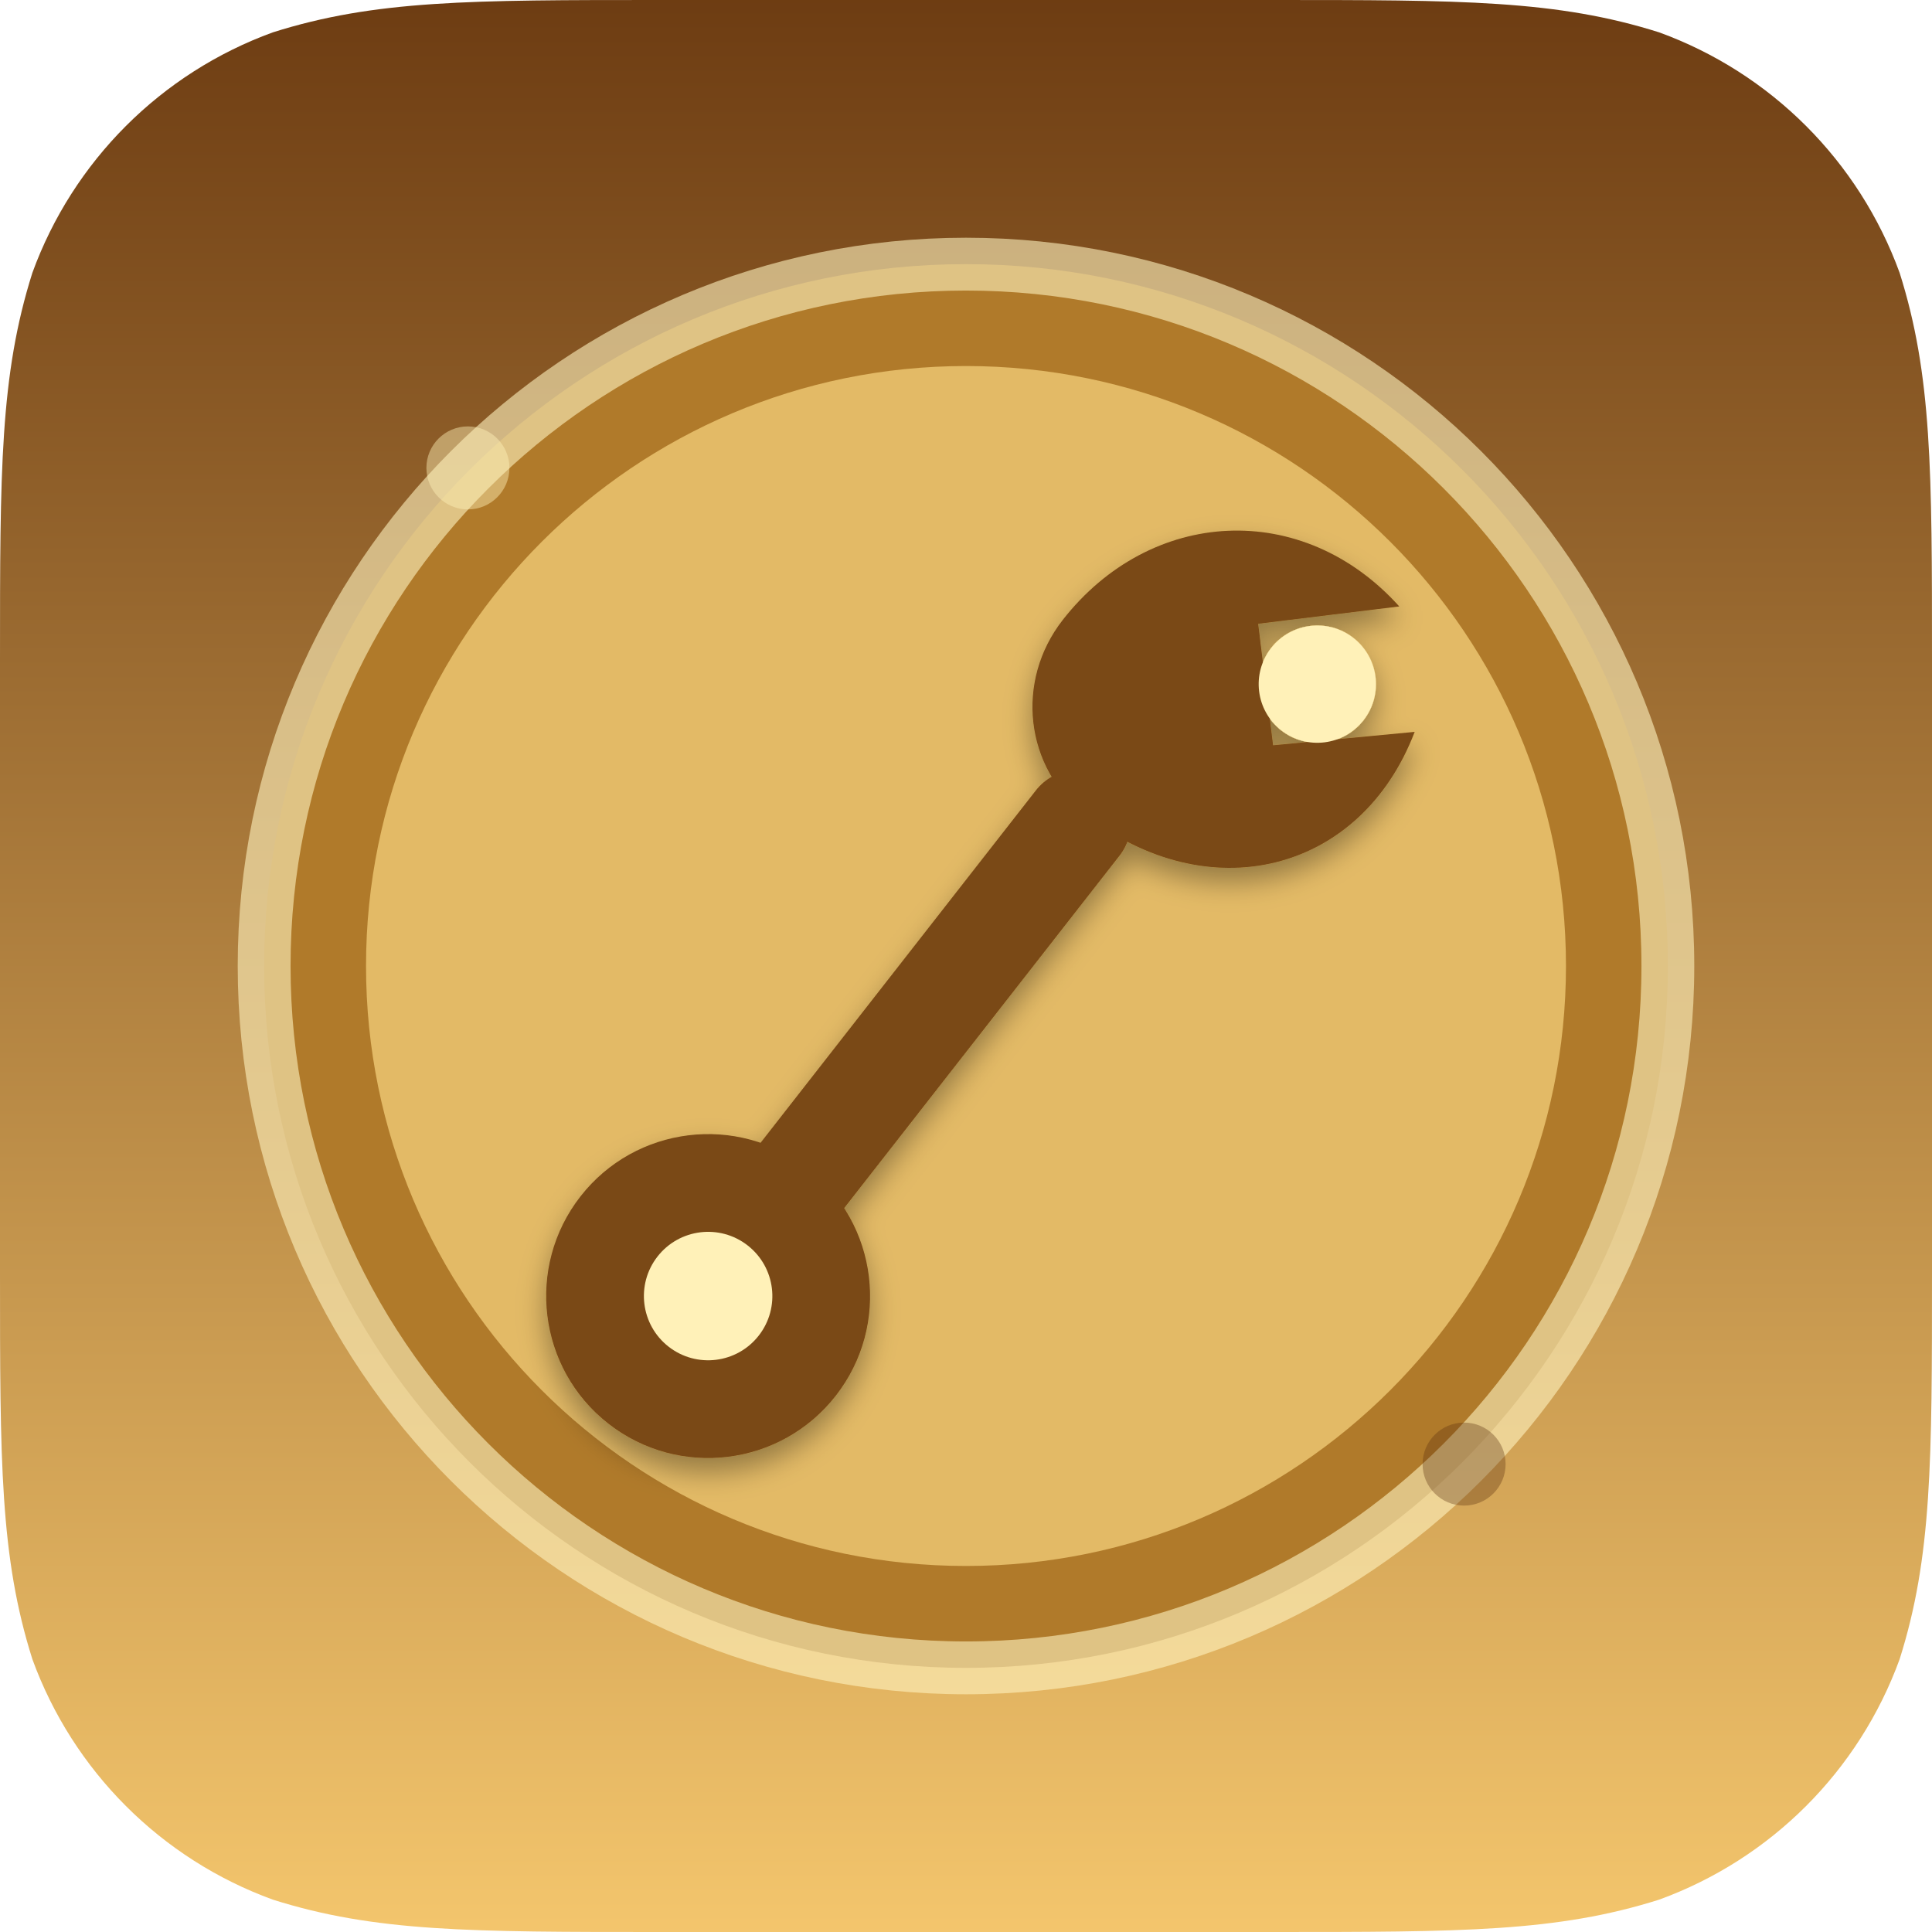
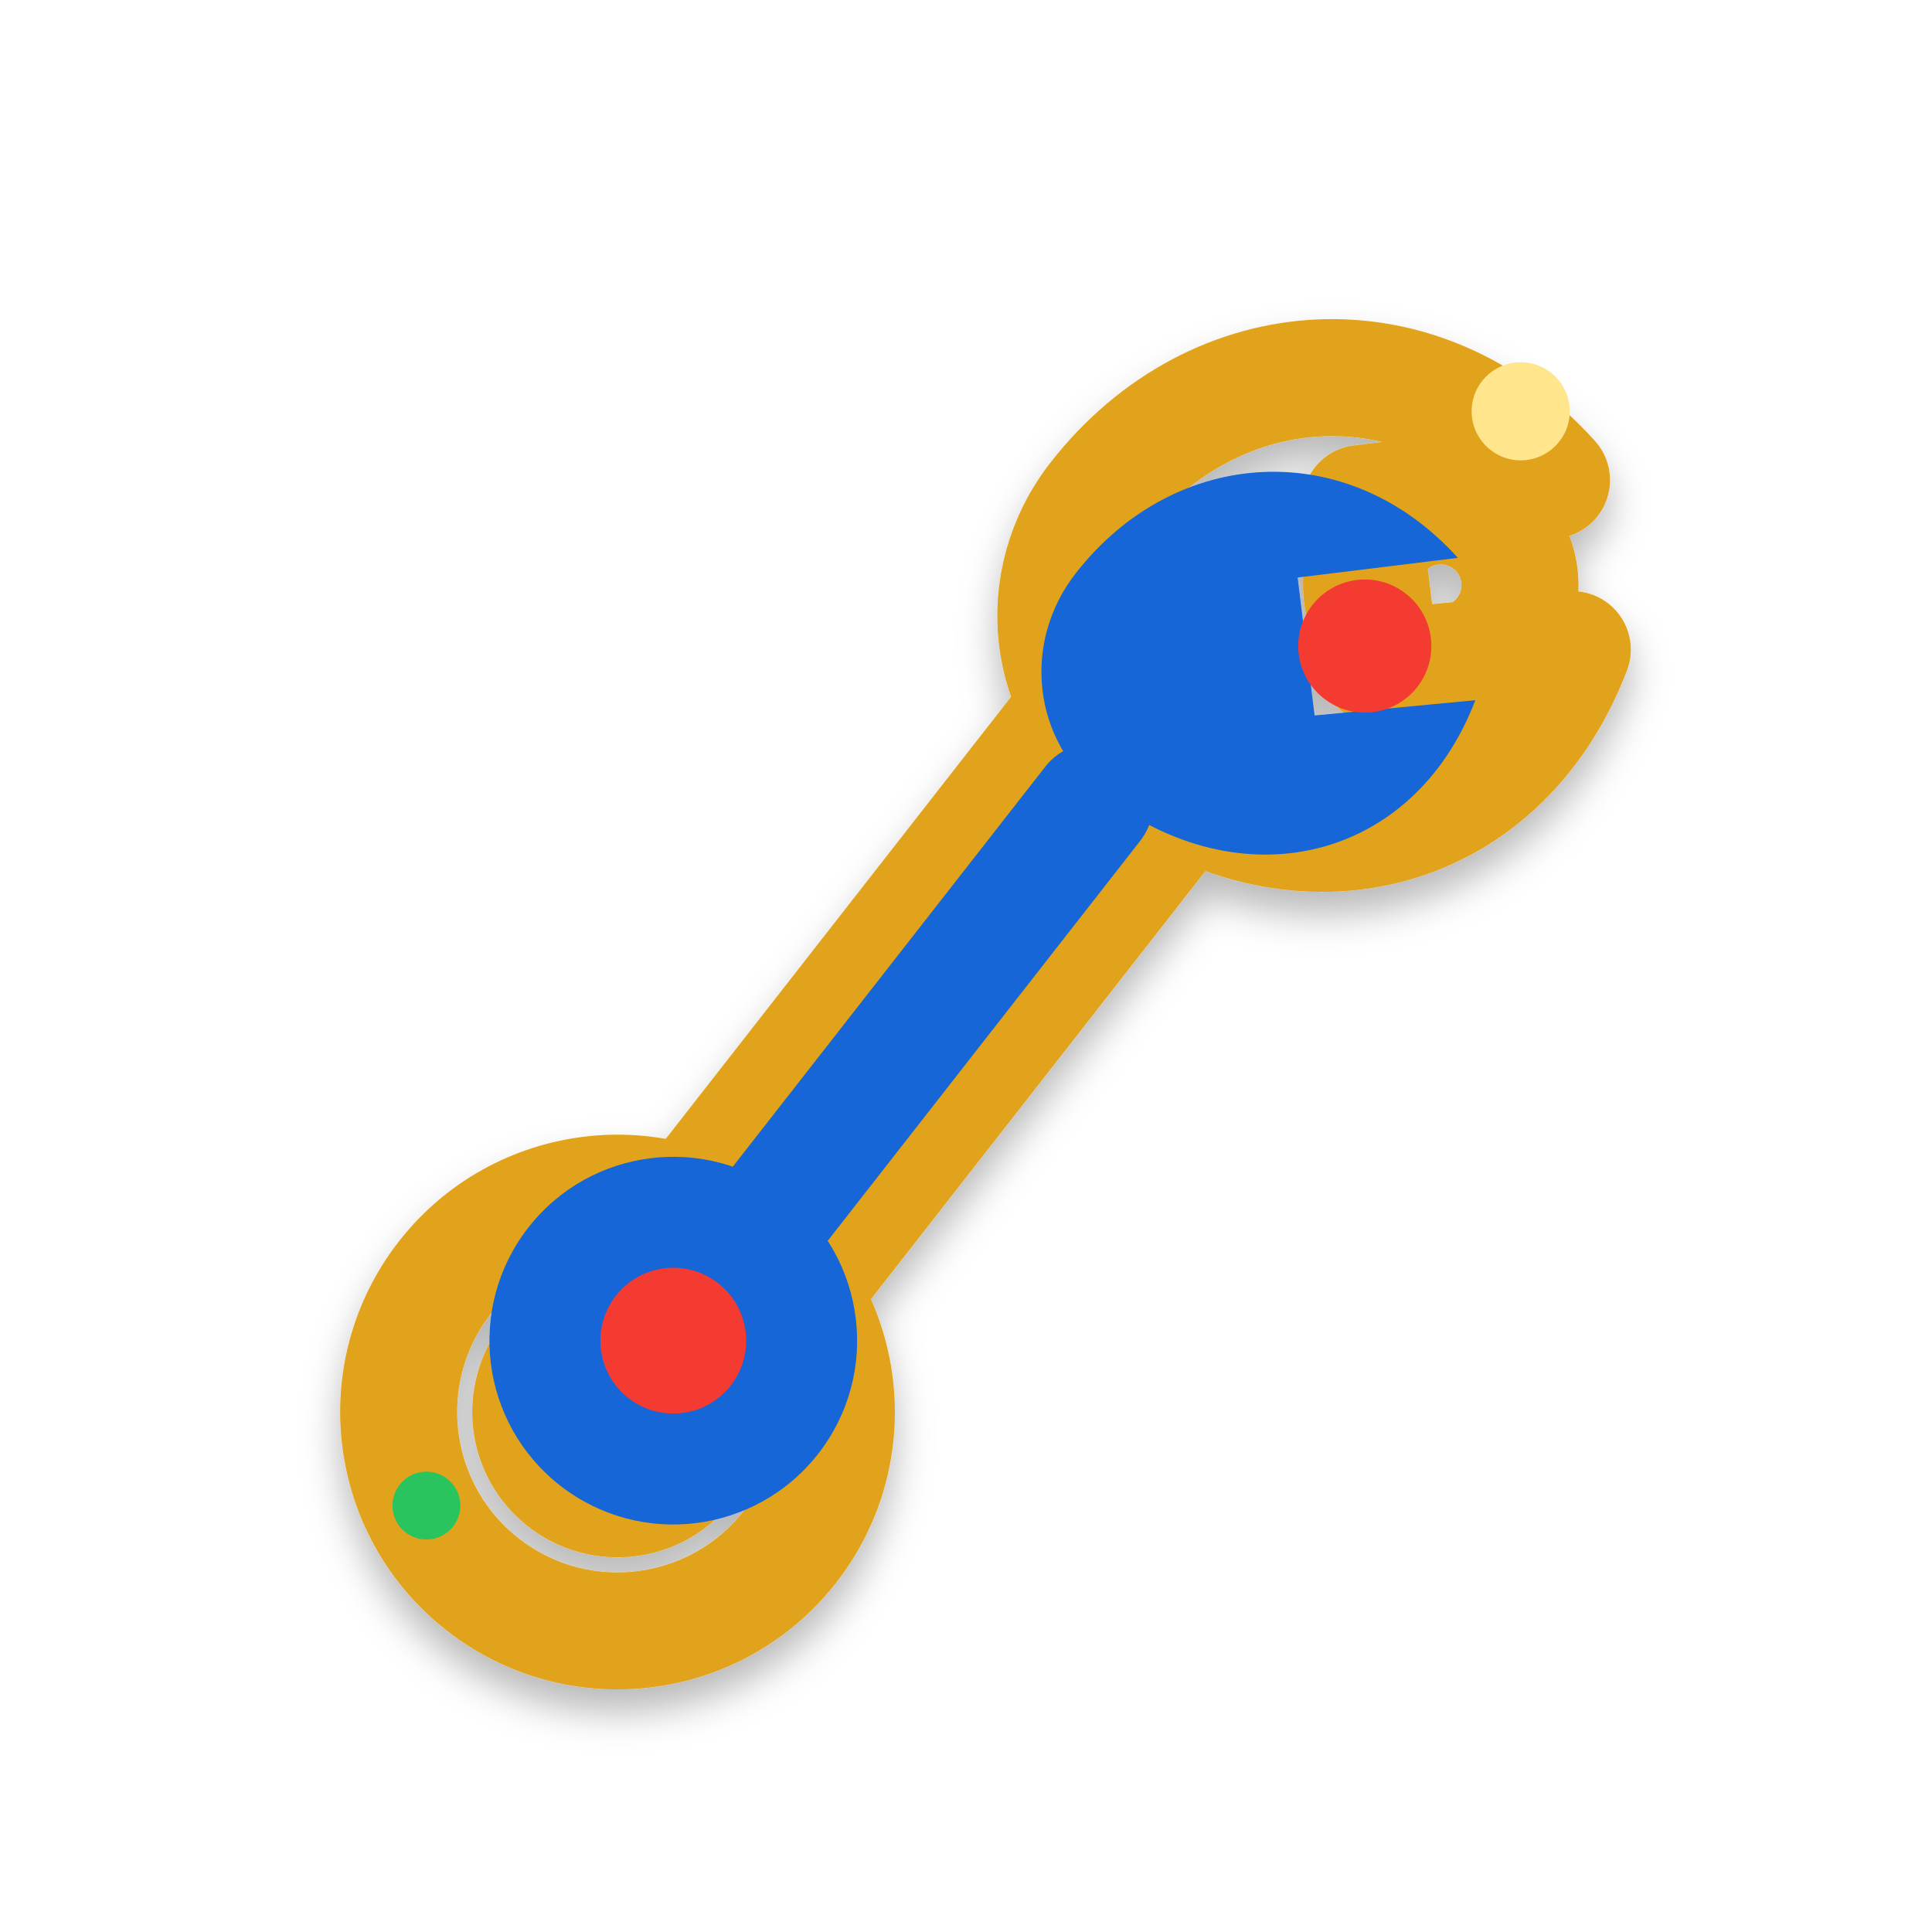
<svg xmlns="http://www.w3.org/2000/svg" viewBox="0 0 1024 1024" width="1024" height="1024" role="img" aria-label="Arcade Tokens Tools">
  <defs>
    <clipPath id="sq">
      <path d="M 350.06 0 L 673.94 0 C 774.74 0 825.13 0 879.39 17.15 L 879.39 17.15 C 938.62 38.71 985.29 85.38 1006.85 144.61 C 1024 198.87 1024 249.26 1024 350.06 L 1024 673.94 C 1024 774.74 1024 825.13 1006.85 879.39 L 1006.85 879.39 C 985.29 938.62 938.62 985.29 879.39 1006.85 C 825.13 1024 774.74 1024 673.94 1024 L 350.06 1024 C 249.26 1024 198.87 1024 144.61 1006.85 L 144.61 1006.85 C 85.38 985.29 38.71 938.62 17.15 879.39 C 0 825.13 0 774.74 0 673.94 L 0 350.06 C 0 249.26 0 198.87 17.15 144.61 L 17.15 144.61 C 38.71 85.38 85.38 38.71 144.61 17.15 C 198.87 0 249.26 0 350.06 0 Z" />
    </clipPath>
-     <linearGradient id="bgarcadetokenstools" x1="0" y1="0" x2="0" y2="1">
-       <stop offset="0" stop-color="#6d3c12" />
-       <stop offset="1" stop-color="#f4c66d" />
-     </linearGradient>
    <filter id="sharcadetokenstools" x="-20%" y="-20%" width="140%" height="140%">
-       <feDropShadow dx="0" dy="10" stdDeviation="10" flood-color="#000" flood-opacity=".35" />
+       <feDropShadow dx="0" dy="12" stdDeviation="10" flood-color="#000" flood-opacity=".28" />
    </filter>
  </defs>
  <g clip-path="url(#sq)">
-     <rect width="1024" height="1024" fill="url(#bgarcadetokenstools)" />
-     <circle cx="512" cy="512" r="372" fill="#b07a2a" />
-     <circle cx="512" cy="512" r="318" fill="#f6d27d" opacity=".72" />
-     <circle cx="512" cy="512" r="372" fill="none" stroke="#fff3bf" stroke-width="28" opacity=".6" />
-     <g filter="url(#sharcadetokenstools)" transform="translate(512 512) scale(.74) translate(-512 -512)">
-       <g transform="rotate(38 512 512)">
-         <rect x="474" y="344" width="76" height="440" rx="38" fill="#7a4a17" />
-         <circle cx="512" cy="812" r="116" fill="#7a4a17" />
-         <circle cx="512" cy="812" r="46" fill="#fff1b8" />
-         <path d="M 414 274 C 414 172 496 100 598 118 L 526 190 L 588 252 L 662 182 C 694 286 624 374 512 374 C 458 374 414 330 414 274 Z" fill="#7a4a17" />
-         <circle cx="586" cy="198" r="42" fill="#fff1b8" />
+     <g filter="url(#sharcadetokenstools)">
+       <g fill="none" stroke="#e2a31a" stroke-width="62" stroke-linecap="round" stroke-linejoin="round">
+         <g transform="rotate(38 512 512)">
+           <rect x="474" y="344" width="76" height="440" rx="38" fill="none" />
+           <circle cx="512" cy="812" r="116" fill="none" />
+           <circle cx="512" cy="812" r="46" fill="none" />
+           <path d="M 414 274 C 414 172 496 100 598 118 L 526 190 L 588 252 L 662 182 C 694 286 624 374 512 374 C 458 374 414 330 414 274 Z" fill="none" />
+           <circle cx="586" cy="198" r="42" fill="none" />
+         </g>
+       </g>
+       <g transform="translate(512 512) scale(.84) translate(-512 -512)">
+         <g transform="rotate(38 512 512)">
+           <rect x="474" y="344" width="76" height="440" rx="38" fill="#1366d8" />
+           <circle cx="512" cy="812" r="116" fill="#1366d8" />
+           <circle cx="512" cy="812" r="46" fill="#f43b31" />
+           <path d="M 414 274 C 414 172 496 100 598 118 L 526 190 L 588 252 L 662 182 C 694 286 624 374 512 374 C 458 374 414 330 414 274 Z" fill="#1366d8" />
+           <circle cx="586" cy="198" r="42" fill="#f43b31" />
+         </g>
      </g>
    </g>
-     <circle cx="248" cy="248" r="22" fill="#fff1b8" opacity=".45" />
-     <circle cx="776" cy="776" r="22" fill="#5b310f" opacity=".35" />
+     <circle cx="806" cy="218" r="26" fill="#ffe58b" />
+     <circle cx="226" cy="798" r="18" fill="#2ac45f" />
  </g>
</svg>
